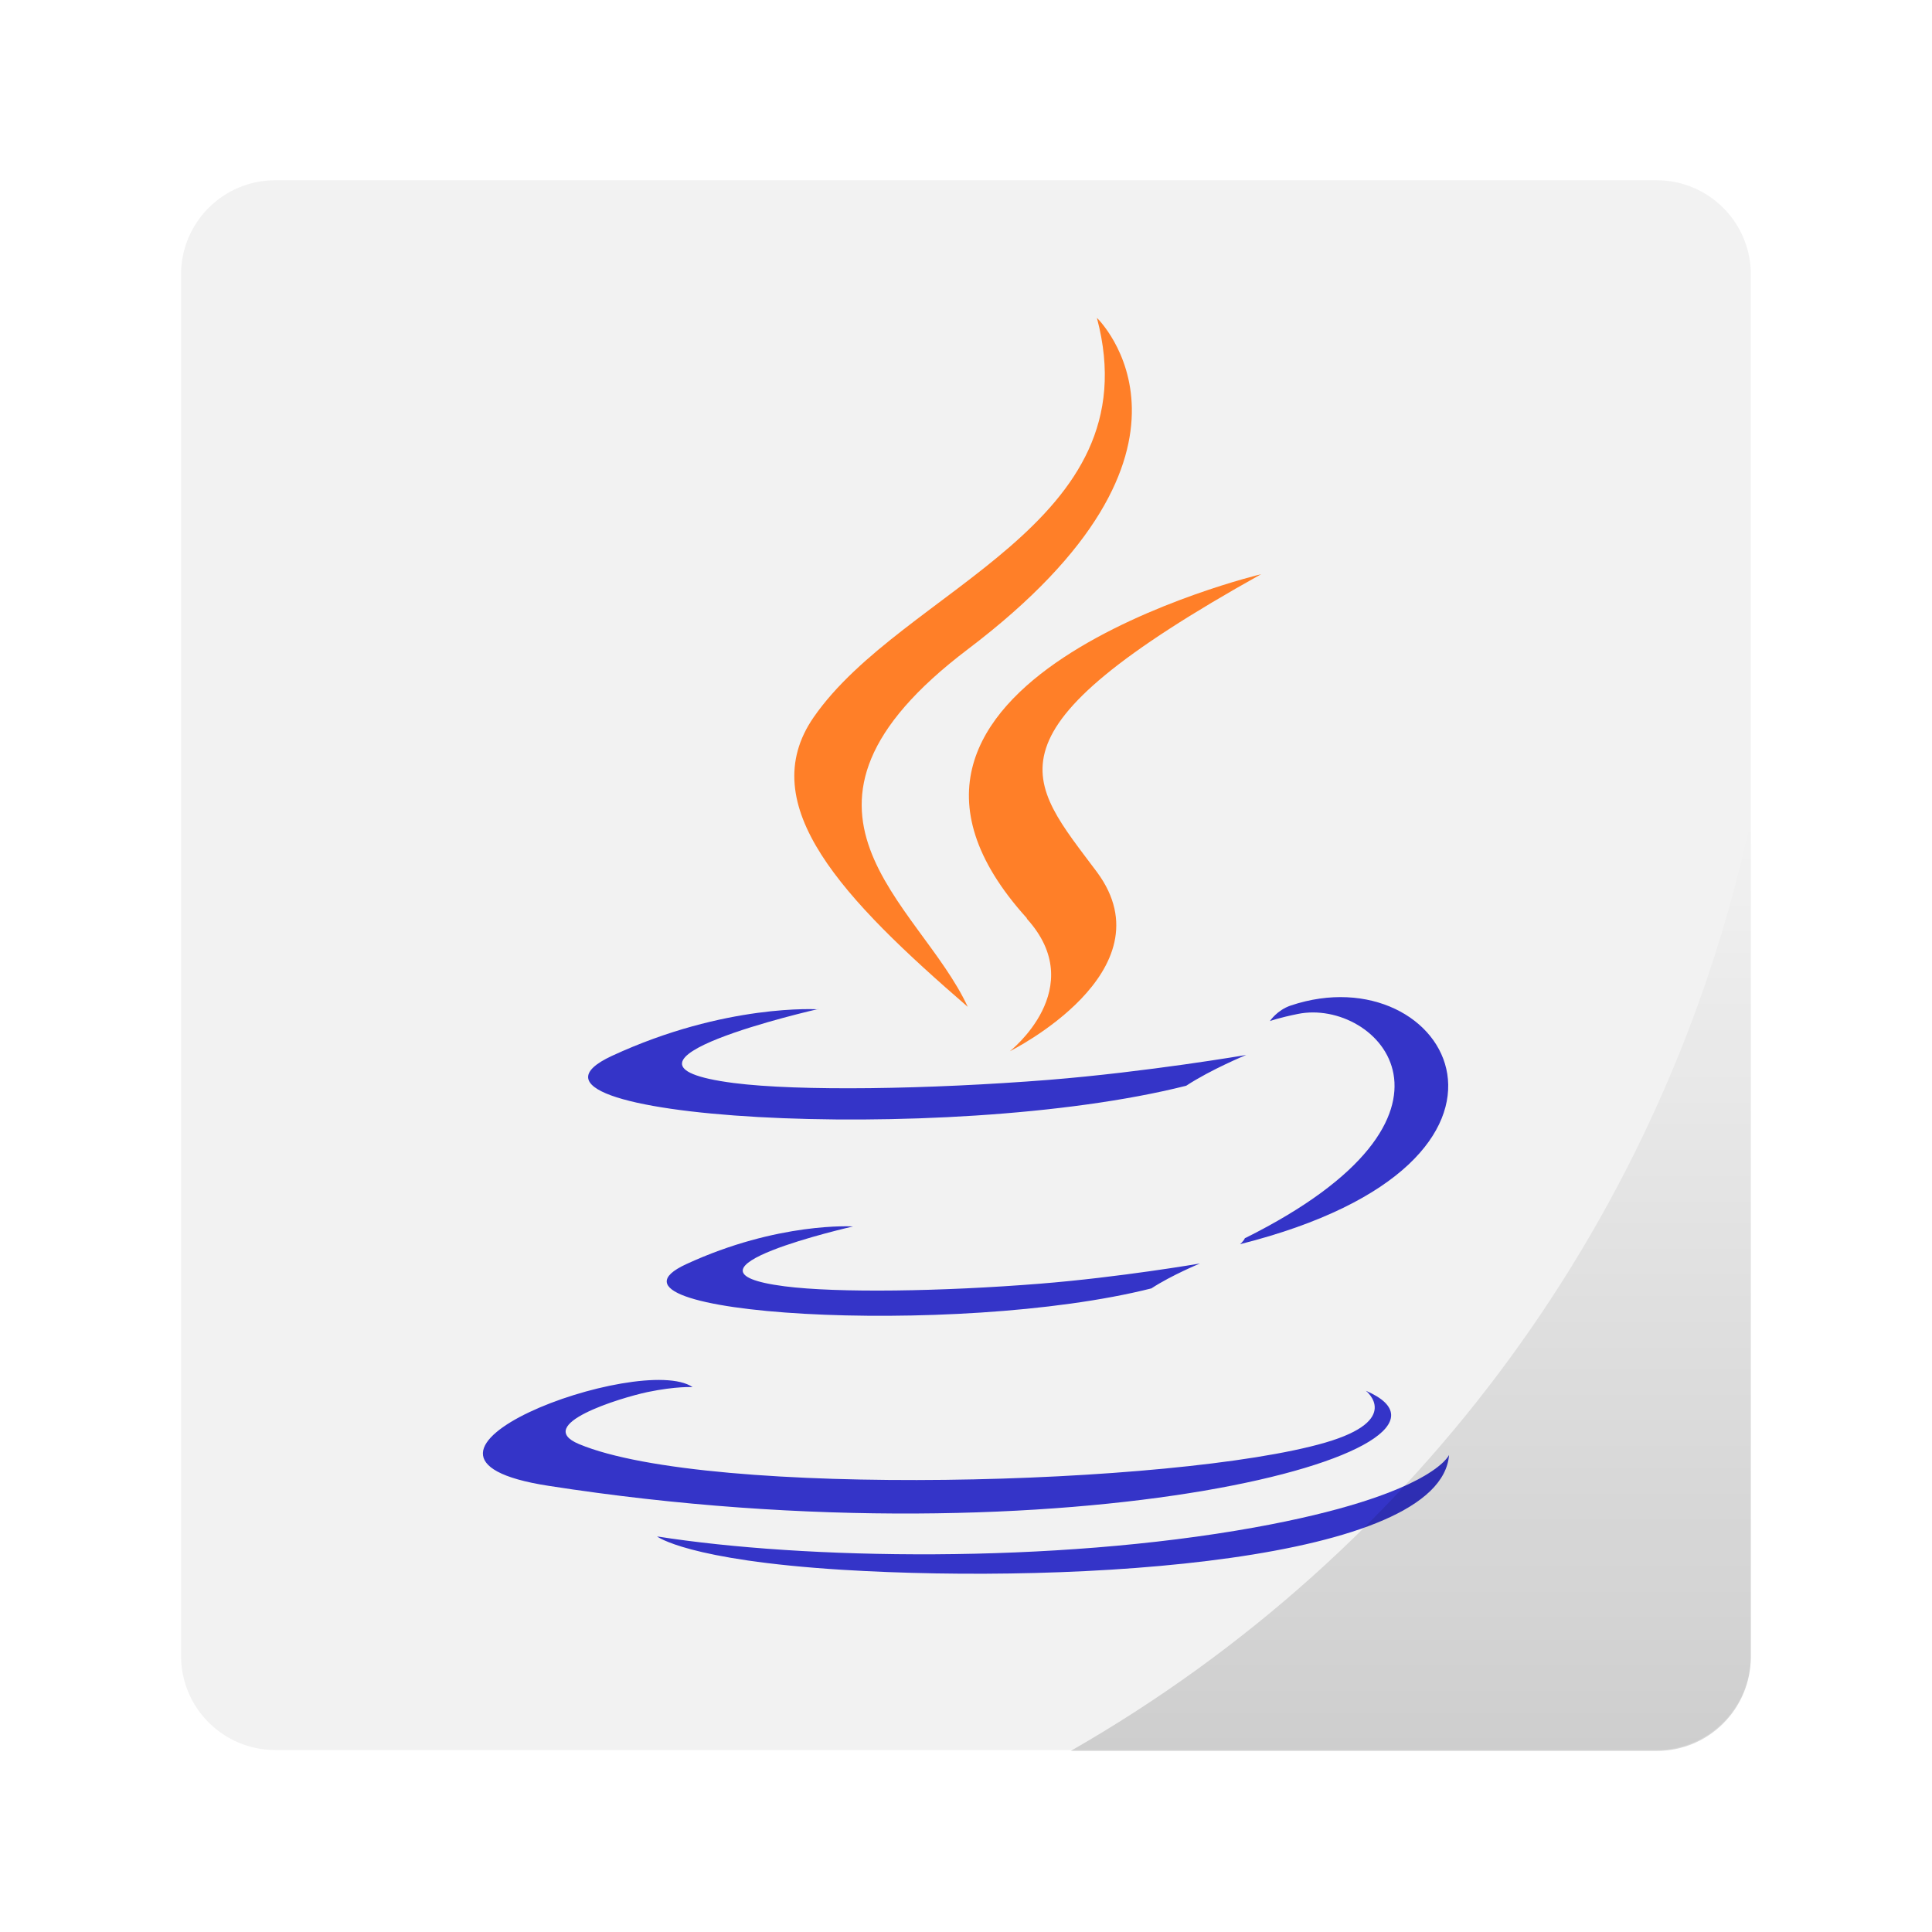
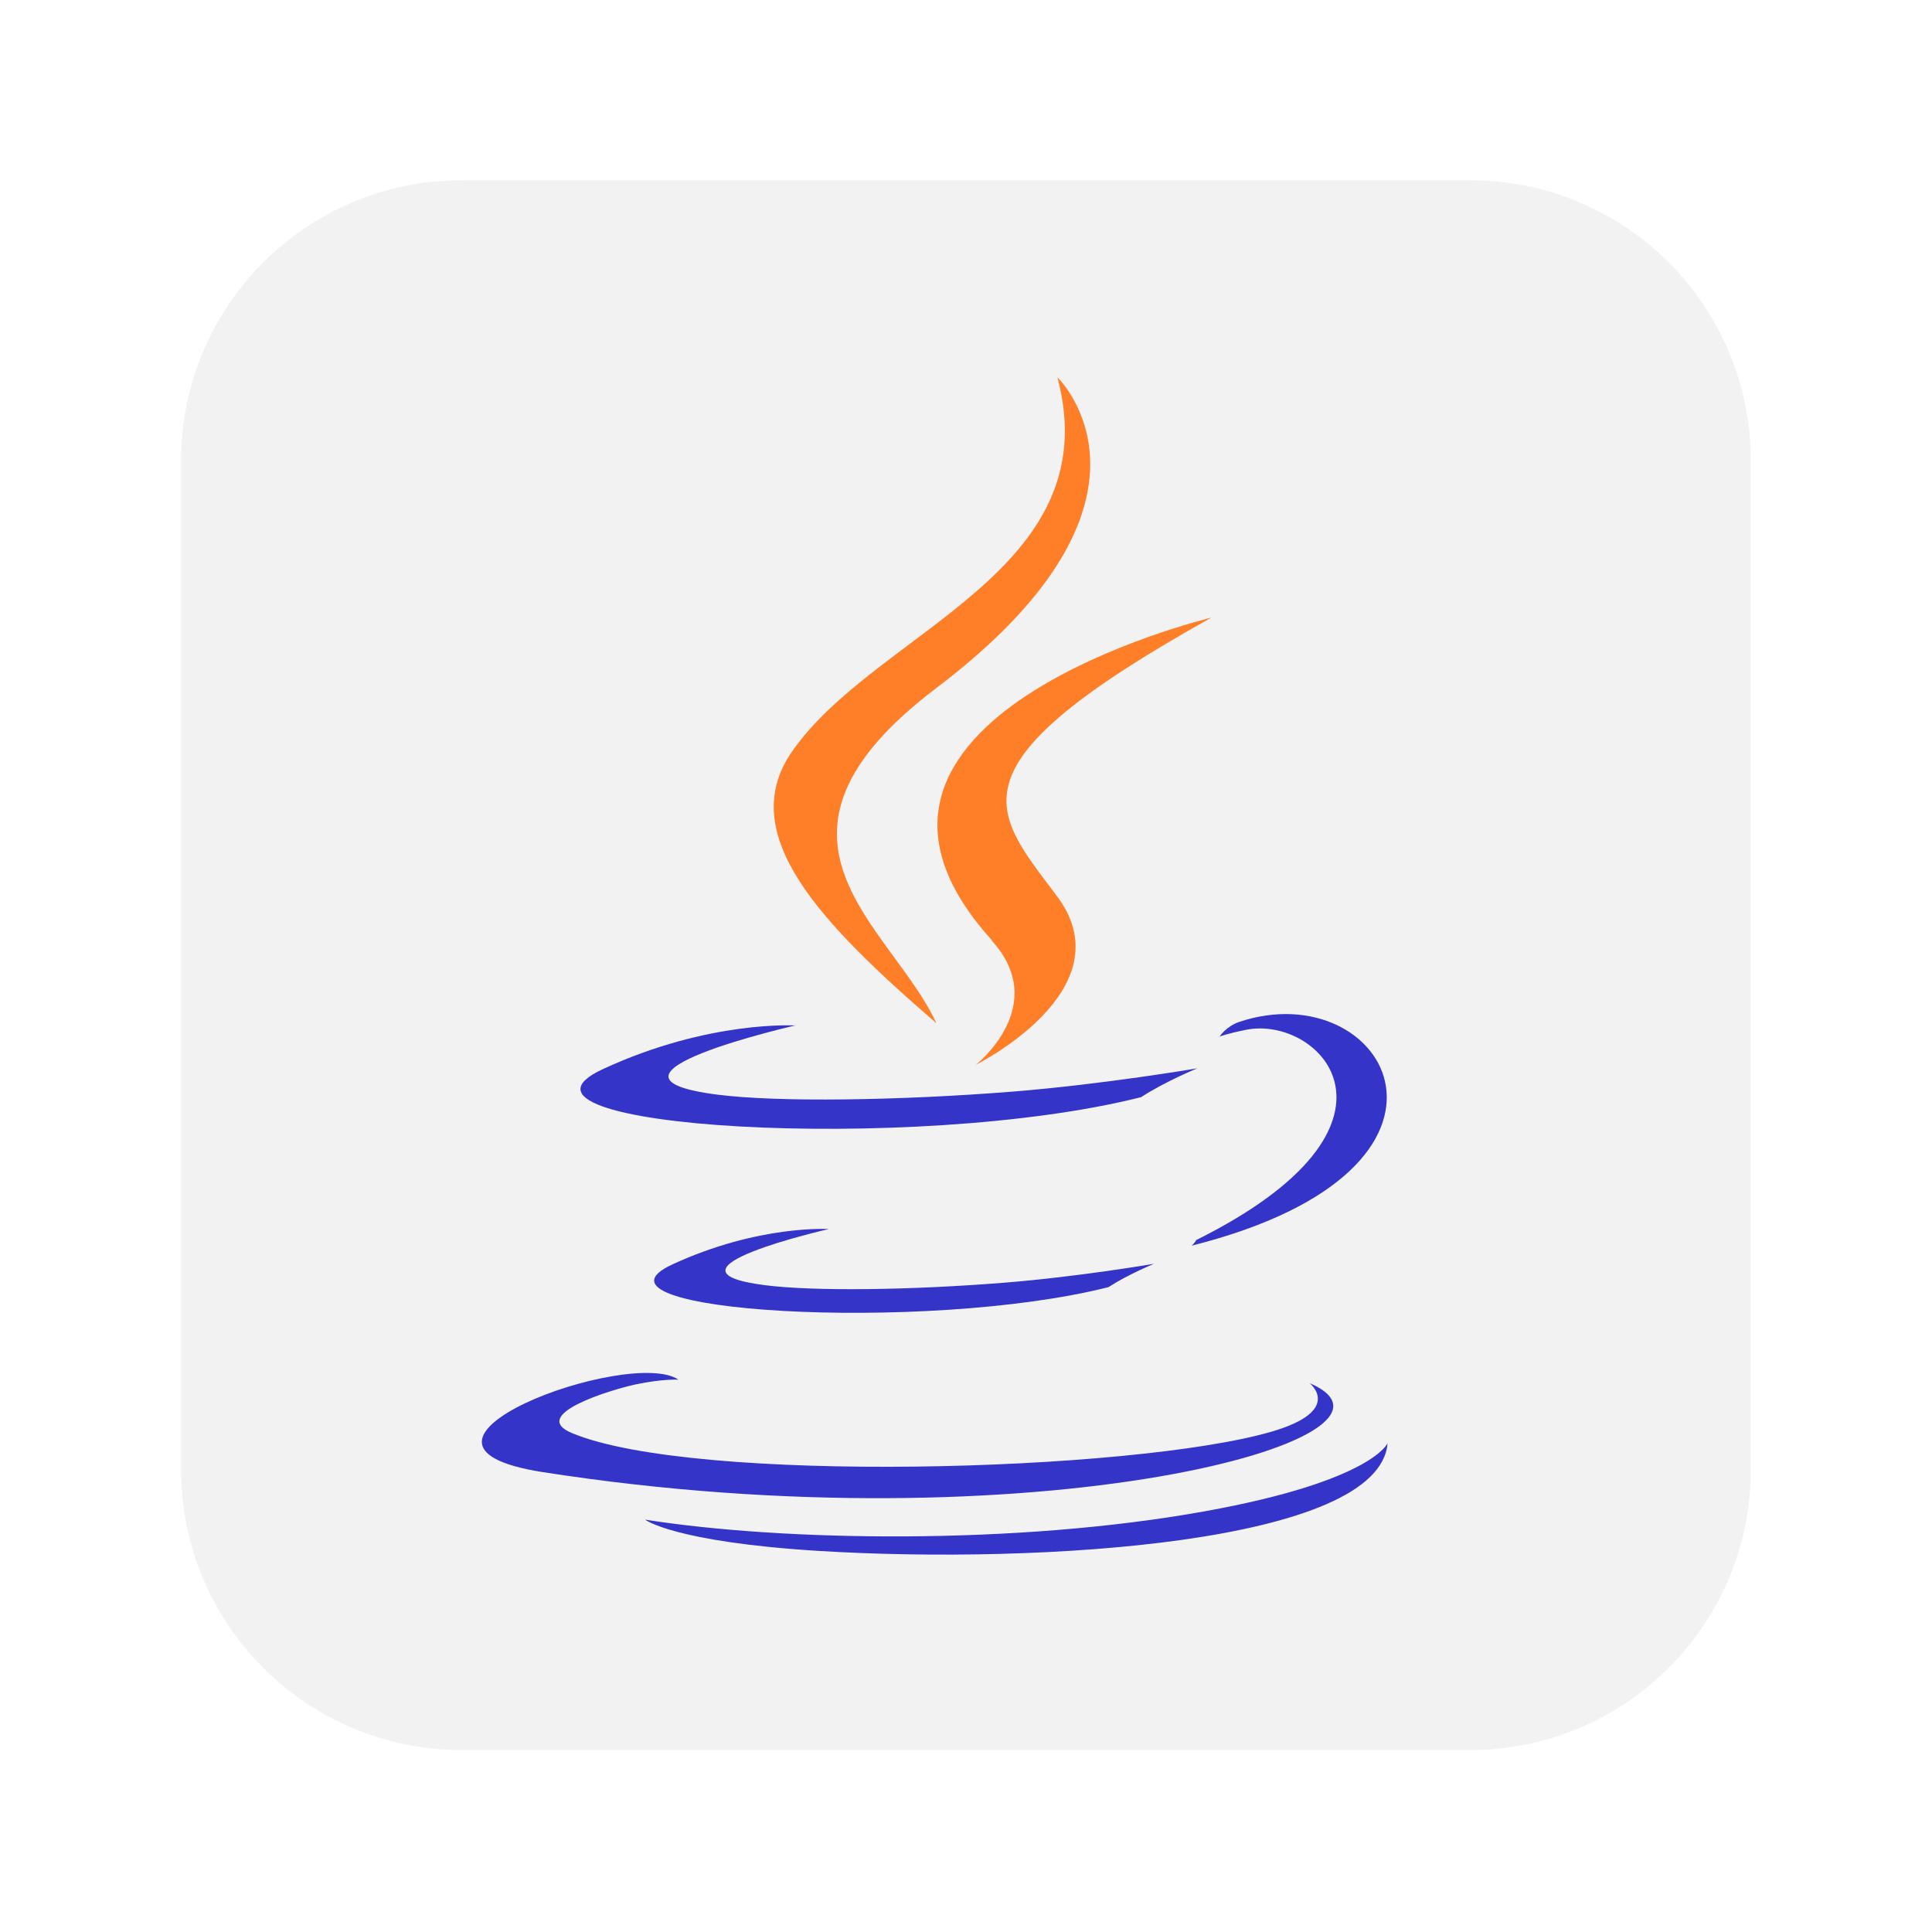
<svg xmlns="http://www.w3.org/2000/svg" width="64" height="64" version="1.1" viewBox="0 0 16.933 16.933">
-   <defs>
-     <linearGradient id="b" x1="46.168" x2="46.168" y1="57" y2="27.346" gradientTransform="matrix(.27516 0 0 .27516 -.339 -.33832)" gradientUnits="userSpaceOnUse">
-       <stop offset="0" />
-       <stop stop-opacity="0" offset="1" />
-     </linearGradient>
-   </defs>
-   <g transform="translate(0 -280.07)">
-     <rect x="1.587" y="281.65" width="13.758" height="13.758" rx=".825" ry=".825" fill="#f2f2f2" paint-order="markers stroke fill" />
-   </g>
-   <g transform="matrix(1.1429 0 0 1.1429 -1.1687 -.93461)" fill-rule="evenodd" stroke-width=".875">
+   <rect x="1.587" y="1.58" width="13.758" height="13.758" rx="2.458" ry="2.458" fill="#f2f2f2" paint-order="markers stroke fill" />
+   <g transform="matrix(1.0714 0 0 1.0714 -.84016 -.18084)" fill-rule="evenodd" stroke-width=".875">
    <path d="m8.897 7.863c0.485 0.534-0.13 1.016-0.13 1.016s1.231-0.61 0.669-1.372c-0.531-0.712-0.934-1.063 1.258-2.286 0 0-3.439 0.823-1.797 2.638" fill="#ff7f28" />
    <g fill="#3434c8">
      <path d="m11.497 11.483s0.285 0.224-0.313 0.398c-1.136 0.329-4.724 0.428-5.721 0.011-0.357-0.149 0.314-0.354 0.525-0.399 0.222-0.046 0.346-0.038 0.346-0.038-0.396-0.27-2.575 0.53-1.105 0.757 4.009 0.624 7.308-0.281 6.268-0.729" />
      <path d="m7.296 8.556s-1.826 0.415-0.647 0.567c0.499 0.064 1.489 0.049 2.415-0.024 0.757-0.061 1.515-0.191 1.515-0.191s-0.268 0.11-0.46 0.236c-1.852 0.467-5.433 0.249-4.404-0.229 0.872-0.404 1.582-0.357 1.582-0.357" />
      <path d="m10.572 10.312c1.884-0.939 1.013-1.841 0.405-1.719-0.149 0.03-0.216 0.055-0.216 0.055s0.054-0.083 0.159-0.119c1.205-0.405 2.128 1.196-0.388 1.83 0 0 0.029-0.024 0.038-0.048" />
    </g>
    <path d="m9.435 3.256s1.043 1.001-0.991 2.541c-1.629 1.234-0.37 1.939 0 2.742-0.95-0.822-1.649-1.547-1.181-2.222 0.687-0.99 2.593-1.469 2.172-3.059" fill="#ff7f28" />
    <path d="m7.482 12.856c1.809 0.111 4.587-0.062 4.653-0.881 0 0-0.127 0.31-1.496 0.557-1.544 0.278-3.448 0.246-4.578 0.068 0 0 0.232 0.182 1.421 0.256" fill="#3434c8" />
    <path d="m7.564 10.223s-1.48 0.336-0.524 0.459c0.405 0.052 1.206 0.04 1.957-0.02 0.613-0.049 1.228-0.155 1.228-0.155s-0.217 0.089-0.373 0.191c-1.501 0.379-4.402 0.202-3.569-0.185 0.707-0.327 1.282-0.29 1.282-0.29" fill="#3434c8" />
  </g>
-   <path d="m15.345 7.186a12.382 12.382 0 0 1-5.961 8.16h5.136c0.457 0 0.825-0.368 0.825-0.825z" fill="url(#b)" opacity=".15" stroke-width=".275" />
</svg>
